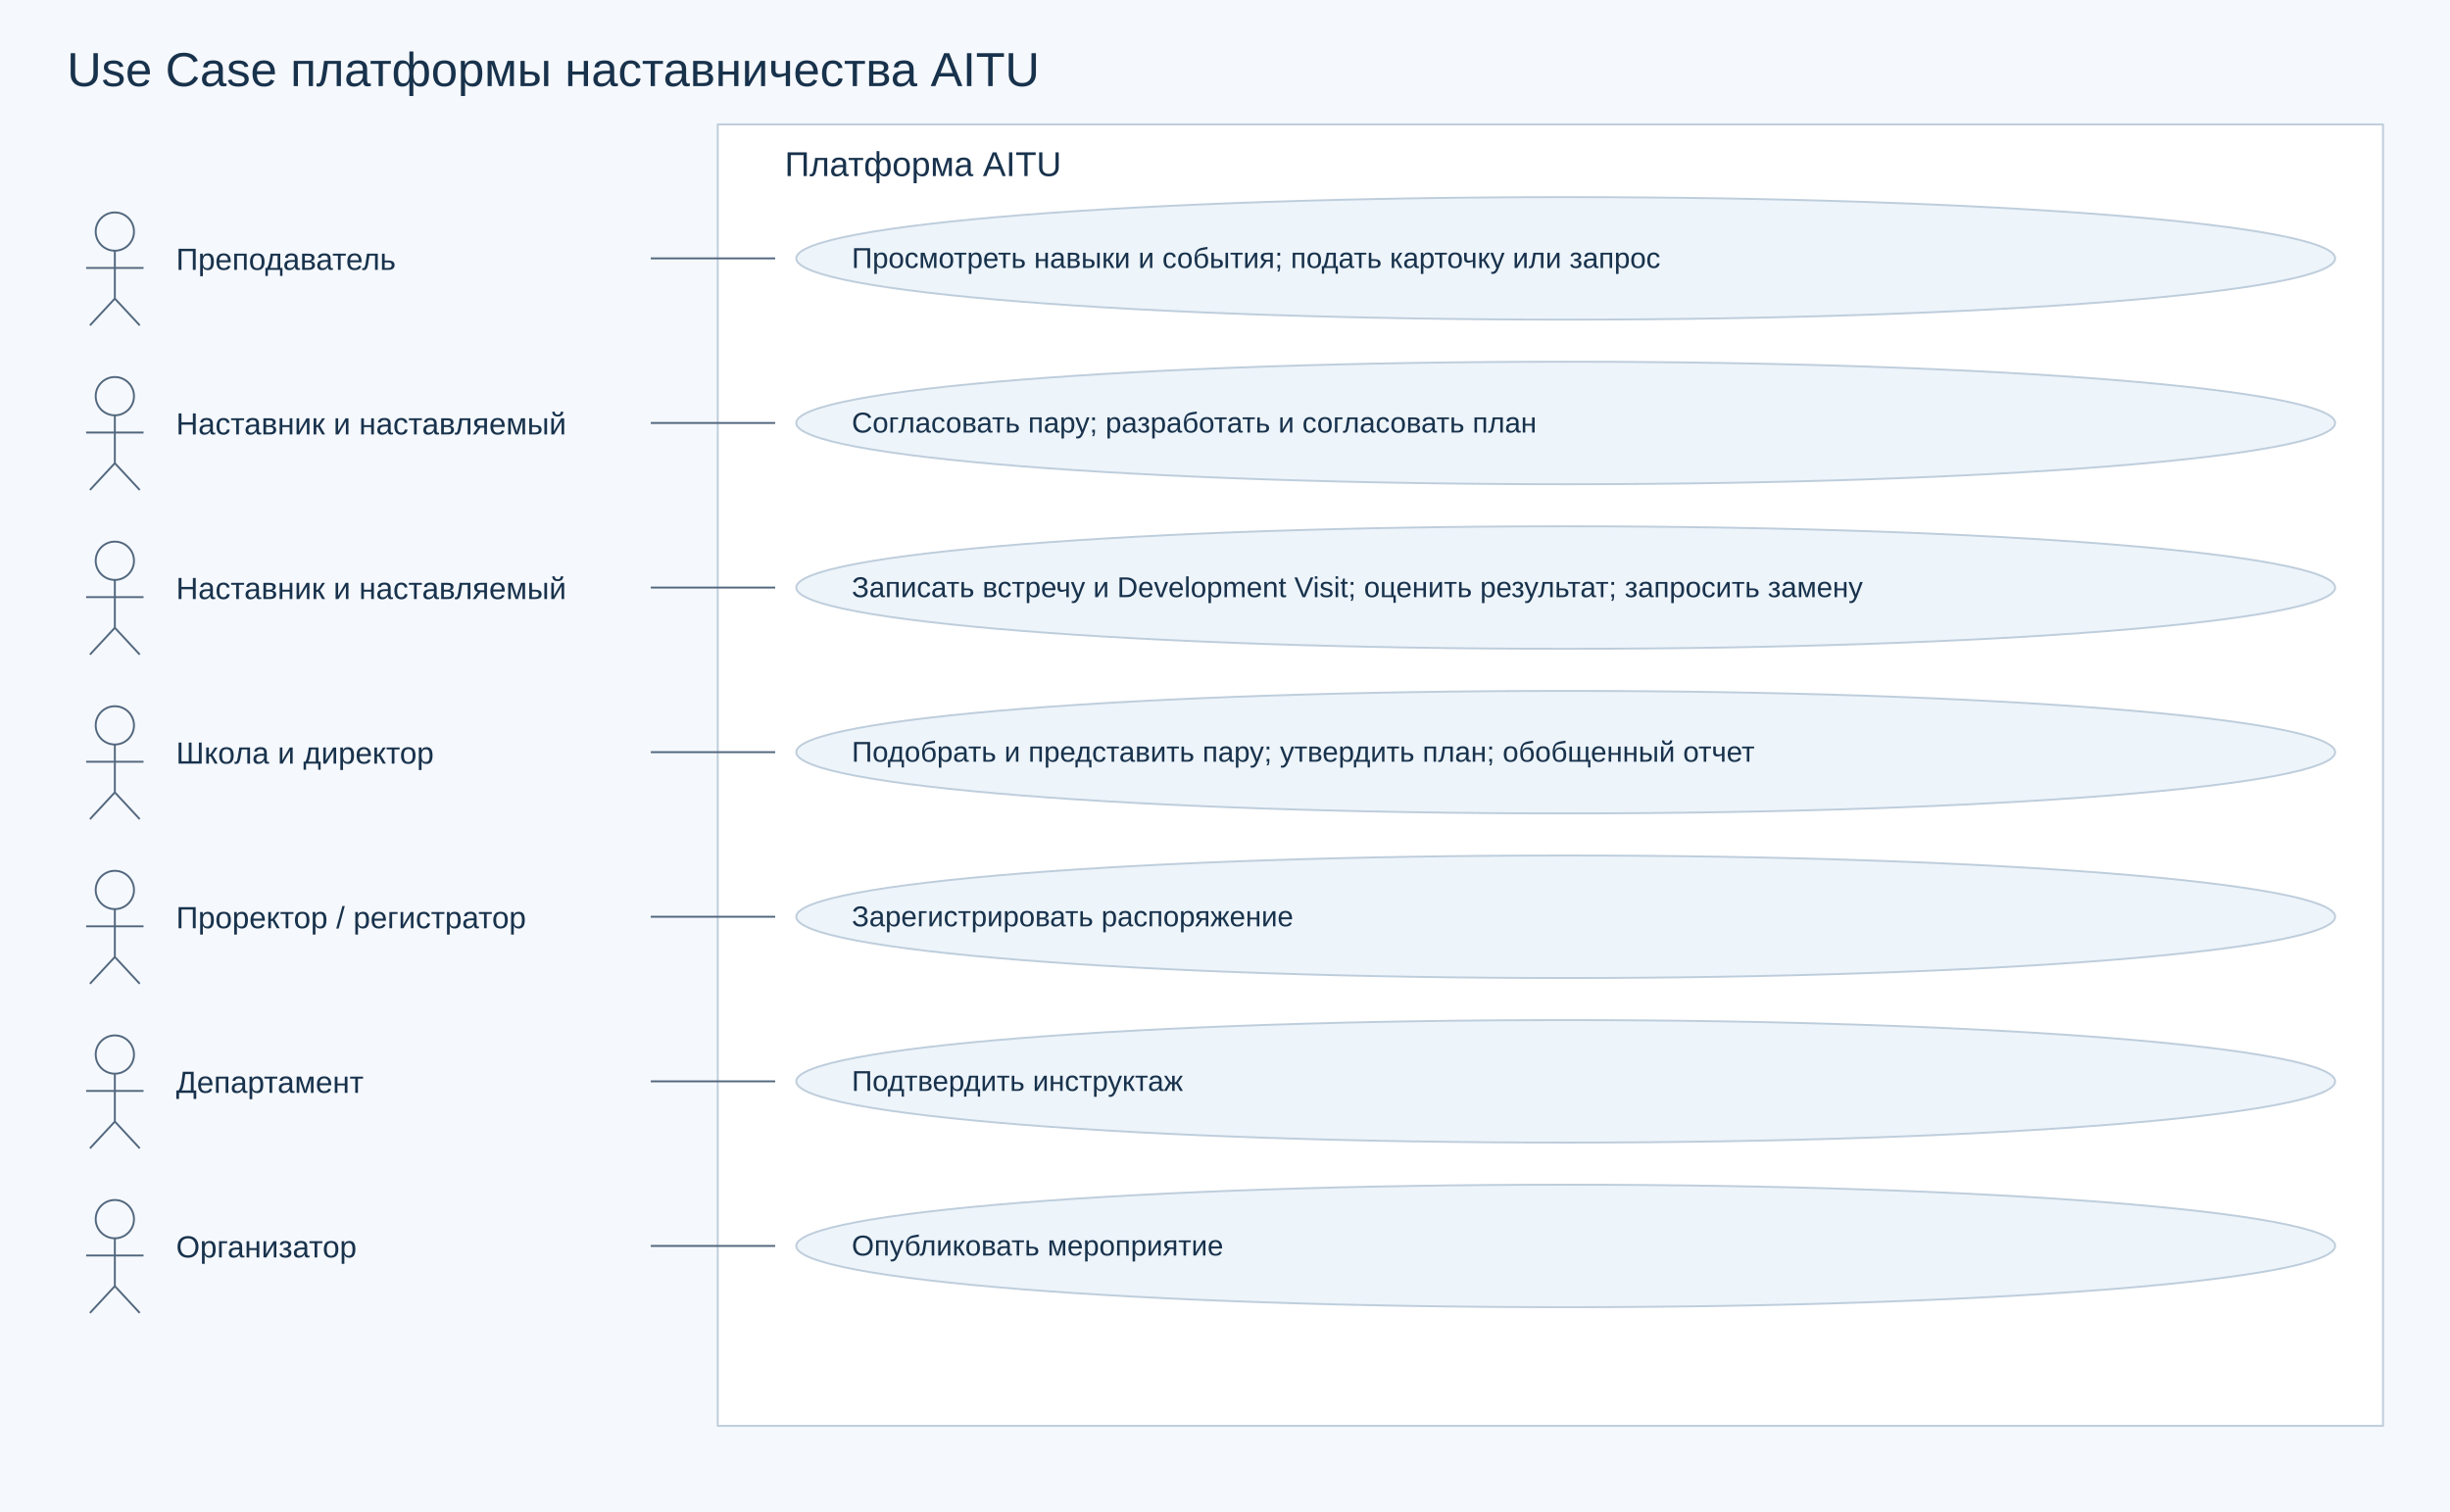
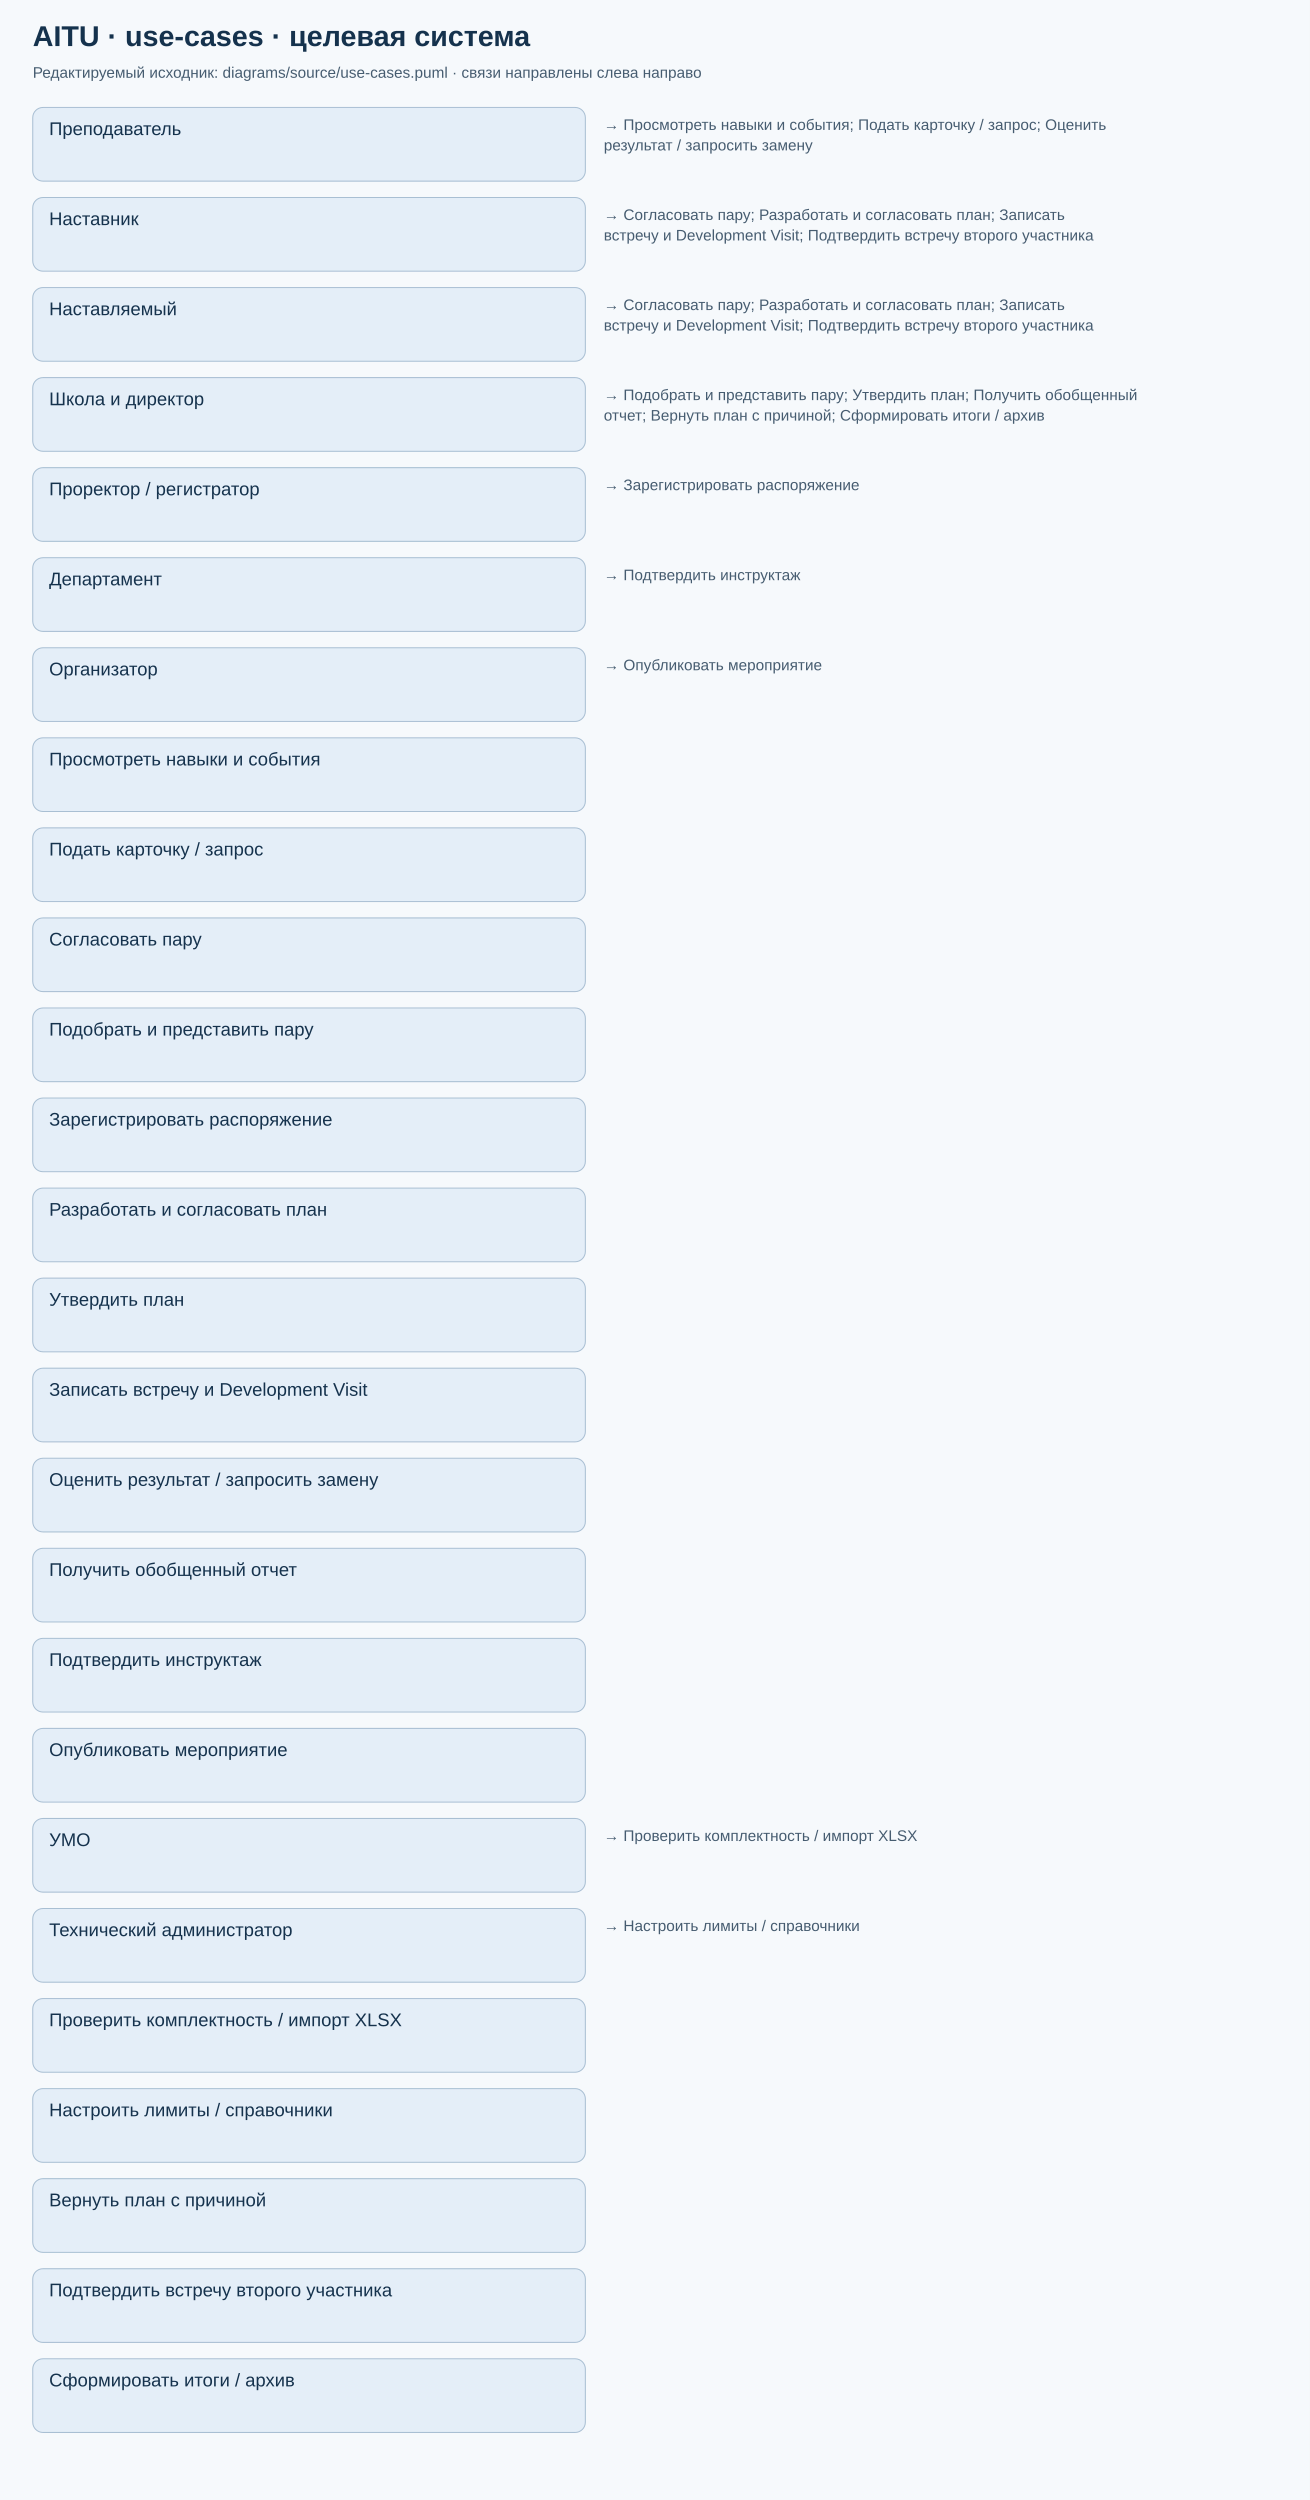
- <svg xmlns="http://www.w3.org/2000/svg" width="1280" height="790">
-   <rect width="100%" height="100%" fill="#f5f8fc" />
-   <g font-family="Arial, sans-serif" fill="#18324c">
-     <text x="35" y="45" font-size="25">Use Case платформы наставничества AITU</text>
-     <rect x="375" y="65" width="870" height="680" fill="white" stroke="#becddb" />
-     <text x="410" y="92" font-size="18">Платформа AITU</text>
-     <circle cx="60" cy="121" r="10" fill="none" stroke="#52677e" />
-     <path d="M60 131v25m-15 -16h30m-15 16l-13 14m13 -14l13 14" stroke="#52677e" />
-     <text x="92" y="141" font-size="16">Преподаватель</text>
-     <path d="M340 135h65" stroke="#52677e" />
-     <ellipse cx="818" cy="135" rx="402" ry="32" fill="#edf4fa" stroke="#becddb" />
-     <text x="445" y="140" font-size="15">Просмотреть навыки и события; подать карточку или запрос</text>
-     <circle cx="60" cy="207" r="10" fill="none" stroke="#52677e" />
-     <path d="M60 217v25m-15 -16h30m-15 16l-13 14m13 -14l13 14" stroke="#52677e" />
-     <text x="92" y="227" font-size="16">Наставник и наставляемый</text>
-     <path d="M340 221h65" stroke="#52677e" />
-     <ellipse cx="818" cy="221" rx="402" ry="32" fill="#edf4fa" stroke="#becddb" />
-     <text x="445" y="226" font-size="15">Согласовать пару; разработать и согласовать план</text>
-     <circle cx="60" cy="293" r="10" fill="none" stroke="#52677e" />
-     <path d="M60 303v25m-15 -16h30m-15 16l-13 14m13 -14l13 14" stroke="#52677e" />
-     <text x="92" y="313" font-size="16">Наставник и наставляемый</text>
-     <path d="M340 307h65" stroke="#52677e" />
-     <ellipse cx="818" cy="307" rx="402" ry="32" fill="#edf4fa" stroke="#becddb" />
-     <text x="445" y="312" font-size="15">Записать встречу и Development Visit; оценить результат; запросить замену</text>
-     <circle cx="60" cy="379" r="10" fill="none" stroke="#52677e" />
-     <path d="M60 389v25m-15 -16h30m-15 16l-13 14m13 -14l13 14" stroke="#52677e" />
-     <text x="92" y="399" font-size="16">Школа и директор</text>
-     <path d="M340 393h65" stroke="#52677e" />
-     <ellipse cx="818" cy="393" rx="402" ry="32" fill="#edf4fa" stroke="#becddb" />
-     <text x="445" y="398" font-size="15">Подобрать и представить пару; утвердить план; обобщенный отчет</text>
-     <circle cx="60" cy="465" r="10" fill="none" stroke="#52677e" />
-     <path d="M60 475v25m-15 -16h30m-15 16l-13 14m13 -14l13 14" stroke="#52677e" />
-     <text x="92" y="485" font-size="16">Проректор / регистратор</text>
-     <path d="M340 479h65" stroke="#52677e" />
-     <ellipse cx="818" cy="479" rx="402" ry="32" fill="#edf4fa" stroke="#becddb" />
-     <text x="445" y="484" font-size="15">Зарегистрировать распоряжение</text>
-     <circle cx="60" cy="551" r="10" fill="none" stroke="#52677e" />
-     <path d="M60 561v25m-15 -16h30m-15 16l-13 14m13 -14l13 14" stroke="#52677e" />
-     <text x="92" y="571" font-size="16">Департамент</text>
-     <path d="M340 565h65" stroke="#52677e" />
-     <ellipse cx="818" cy="565" rx="402" ry="32" fill="#edf4fa" stroke="#becddb" />
-     <text x="445" y="570" font-size="15">Подтвердить инструктаж</text>
-     <circle cx="60" cy="637" r="10" fill="none" stroke="#52677e" />
-     <path d="M60 647v25m-15 -16h30m-15 16l-13 14m13 -14l13 14" stroke="#52677e" />
-     <text x="92" y="657" font-size="16">Организатор</text>
-     <path d="M340 651h65" stroke="#52677e" />
-     <ellipse cx="818" cy="651" rx="402" ry="32" fill="#edf4fa" stroke="#becddb" />
-     <text x="445" y="656" font-size="15">Опубликовать мероприятие</text>
-   </g>
+ <svg xmlns="http://www.w3.org/2000/svg" width="1280" height="2443" viewBox="0 0 1280 2443">
+   <style>text{font-family:Arial,sans-serif;fill:#15324d} .title{font-size:28px;font-weight:bold} .label{font-size:18px} .edge{font-size:15px;fill:#465c70}</style>
+   <rect width="100%" height="100%" fill="#f6f9fc" />
+   <text x="32" y="45" class="title">AITU · use-cases · целевая система</text>
+   <text x="32" y="76" class="edge">Редактируемый исходник: diagrams/source/use-cases.puml · связи направлены слева направо</text>
+   <rect x="32" y="105" width="540" height="72" rx="10" fill="#e4eef8" stroke="#a9bfd3" />
+   <text x="48" y="132" class="label">Преподаватель</text>
+   <text x="590" y="127" class="edge"> → Просмотреть навыки и события; Подать карточку / запрос; Оценить</text>
+   <text x="590" y="147" class="edge">результат / запросить замену</text>
+   <rect x="32" y="193" width="540" height="72" rx="10" fill="#e4eef8" stroke="#a9bfd3" />
+   <text x="48" y="220" class="label">Наставник</text>
+   <text x="590" y="215" class="edge"> → Согласовать пару; Разработать и согласовать план; Записать</text>
+   <text x="590" y="235" class="edge">встречу и Development Visit; Подтвердить встречу второго участника</text>
+   <rect x="32" y="281" width="540" height="72" rx="10" fill="#e4eef8" stroke="#a9bfd3" />
+   <text x="48" y="308" class="label">Наставляемый</text>
+   <text x="590" y="303" class="edge"> → Согласовать пару; Разработать и согласовать план; Записать</text>
+   <text x="590" y="323" class="edge">встречу и Development Visit; Подтвердить встречу второго участника</text>
+   <rect x="32" y="369" width="540" height="72" rx="10" fill="#e4eef8" stroke="#a9bfd3" />
+   <text x="48" y="396" class="label">Школа и директор</text>
+   <text x="590" y="391" class="edge"> → Подобрать и представить пару; Утвердить план; Получить обобщенный</text>
+   <text x="590" y="411" class="edge">отчет; Вернуть план с причиной; Сформировать итоги / архив</text>
+   <rect x="32" y="457" width="540" height="72" rx="10" fill="#e4eef8" stroke="#a9bfd3" />
+   <text x="48" y="484" class="label">Проректор / регистратор</text>
+   <text x="590" y="479" class="edge"> → Зарегистрировать распоряжение</text>
+   <rect x="32" y="545" width="540" height="72" rx="10" fill="#e4eef8" stroke="#a9bfd3" />
+   <text x="48" y="572" class="label">Департамент</text>
+   <text x="590" y="567" class="edge"> → Подтвердить инструктаж</text>
+   <rect x="32" y="633" width="540" height="72" rx="10" fill="#e4eef8" stroke="#a9bfd3" />
+   <text x="48" y="660" class="label">Организатор</text>
+   <text x="590" y="655" class="edge"> → Опубликовать мероприятие</text>
+   <rect x="32" y="721" width="540" height="72" rx="10" fill="#e4eef8" stroke="#a9bfd3" />
+   <text x="48" y="748" class="label">Просмотреть навыки и события</text>
+   <rect x="32" y="809" width="540" height="72" rx="10" fill="#e4eef8" stroke="#a9bfd3" />
+   <text x="48" y="836" class="label">Подать карточку / запрос</text>
+   <rect x="32" y="897" width="540" height="72" rx="10" fill="#e4eef8" stroke="#a9bfd3" />
+   <text x="48" y="924" class="label">Согласовать пару</text>
+   <rect x="32" y="985" width="540" height="72" rx="10" fill="#e4eef8" stroke="#a9bfd3" />
+   <text x="48" y="1012" class="label">Подобрать и представить пару</text>
+   <rect x="32" y="1073" width="540" height="72" rx="10" fill="#e4eef8" stroke="#a9bfd3" />
+   <text x="48" y="1100" class="label">Зарегистрировать распоряжение</text>
+   <rect x="32" y="1161" width="540" height="72" rx="10" fill="#e4eef8" stroke="#a9bfd3" />
+   <text x="48" y="1188" class="label">Разработать и согласовать план</text>
+   <rect x="32" y="1249" width="540" height="72" rx="10" fill="#e4eef8" stroke="#a9bfd3" />
+   <text x="48" y="1276" class="label">Утвердить план</text>
+   <rect x="32" y="1337" width="540" height="72" rx="10" fill="#e4eef8" stroke="#a9bfd3" />
+   <text x="48" y="1364" class="label">Записать встречу и Development Visit</text>
+   <rect x="32" y="1425" width="540" height="72" rx="10" fill="#e4eef8" stroke="#a9bfd3" />
+   <text x="48" y="1452" class="label">Оценить результат / запросить замену</text>
+   <rect x="32" y="1513" width="540" height="72" rx="10" fill="#e4eef8" stroke="#a9bfd3" />
+   <text x="48" y="1540" class="label">Получить обобщенный отчет</text>
+   <rect x="32" y="1601" width="540" height="72" rx="10" fill="#e4eef8" stroke="#a9bfd3" />
+   <text x="48" y="1628" class="label">Подтвердить инструктаж</text>
+   <rect x="32" y="1689" width="540" height="72" rx="10" fill="#e4eef8" stroke="#a9bfd3" />
+   <text x="48" y="1716" class="label">Опубликовать мероприятие</text>
+   <rect x="32" y="1777" width="540" height="72" rx="10" fill="#e4eef8" stroke="#a9bfd3" />
+   <text x="48" y="1804" class="label">УМО</text>
+   <text x="590" y="1799" class="edge"> → Проверить комплектность / импорт XLSX</text>
+   <rect x="32" y="1865" width="540" height="72" rx="10" fill="#e4eef8" stroke="#a9bfd3" />
+   <text x="48" y="1892" class="label">Технический администратор</text>
+   <text x="590" y="1887" class="edge"> → Настроить лимиты / справочники</text>
+   <rect x="32" y="1953" width="540" height="72" rx="10" fill="#e4eef8" stroke="#a9bfd3" />
+   <text x="48" y="1980" class="label">Проверить комплектность / импорт XLSX</text>
+   <rect x="32" y="2041" width="540" height="72" rx="10" fill="#e4eef8" stroke="#a9bfd3" />
+   <text x="48" y="2068" class="label">Настроить лимиты / справочники</text>
+   <rect x="32" y="2129" width="540" height="72" rx="10" fill="#e4eef8" stroke="#a9bfd3" />
+   <text x="48" y="2156" class="label">Вернуть план с причиной</text>
+   <rect x="32" y="2217" width="540" height="72" rx="10" fill="#e4eef8" stroke="#a9bfd3" />
+   <text x="48" y="2244" class="label">Подтвердить встречу второго участника</text>
+   <rect x="32" y="2305" width="540" height="72" rx="10" fill="#e4eef8" stroke="#a9bfd3" />
+   <text x="48" y="2332" class="label">Сформировать итоги / архив</text>
</svg>
